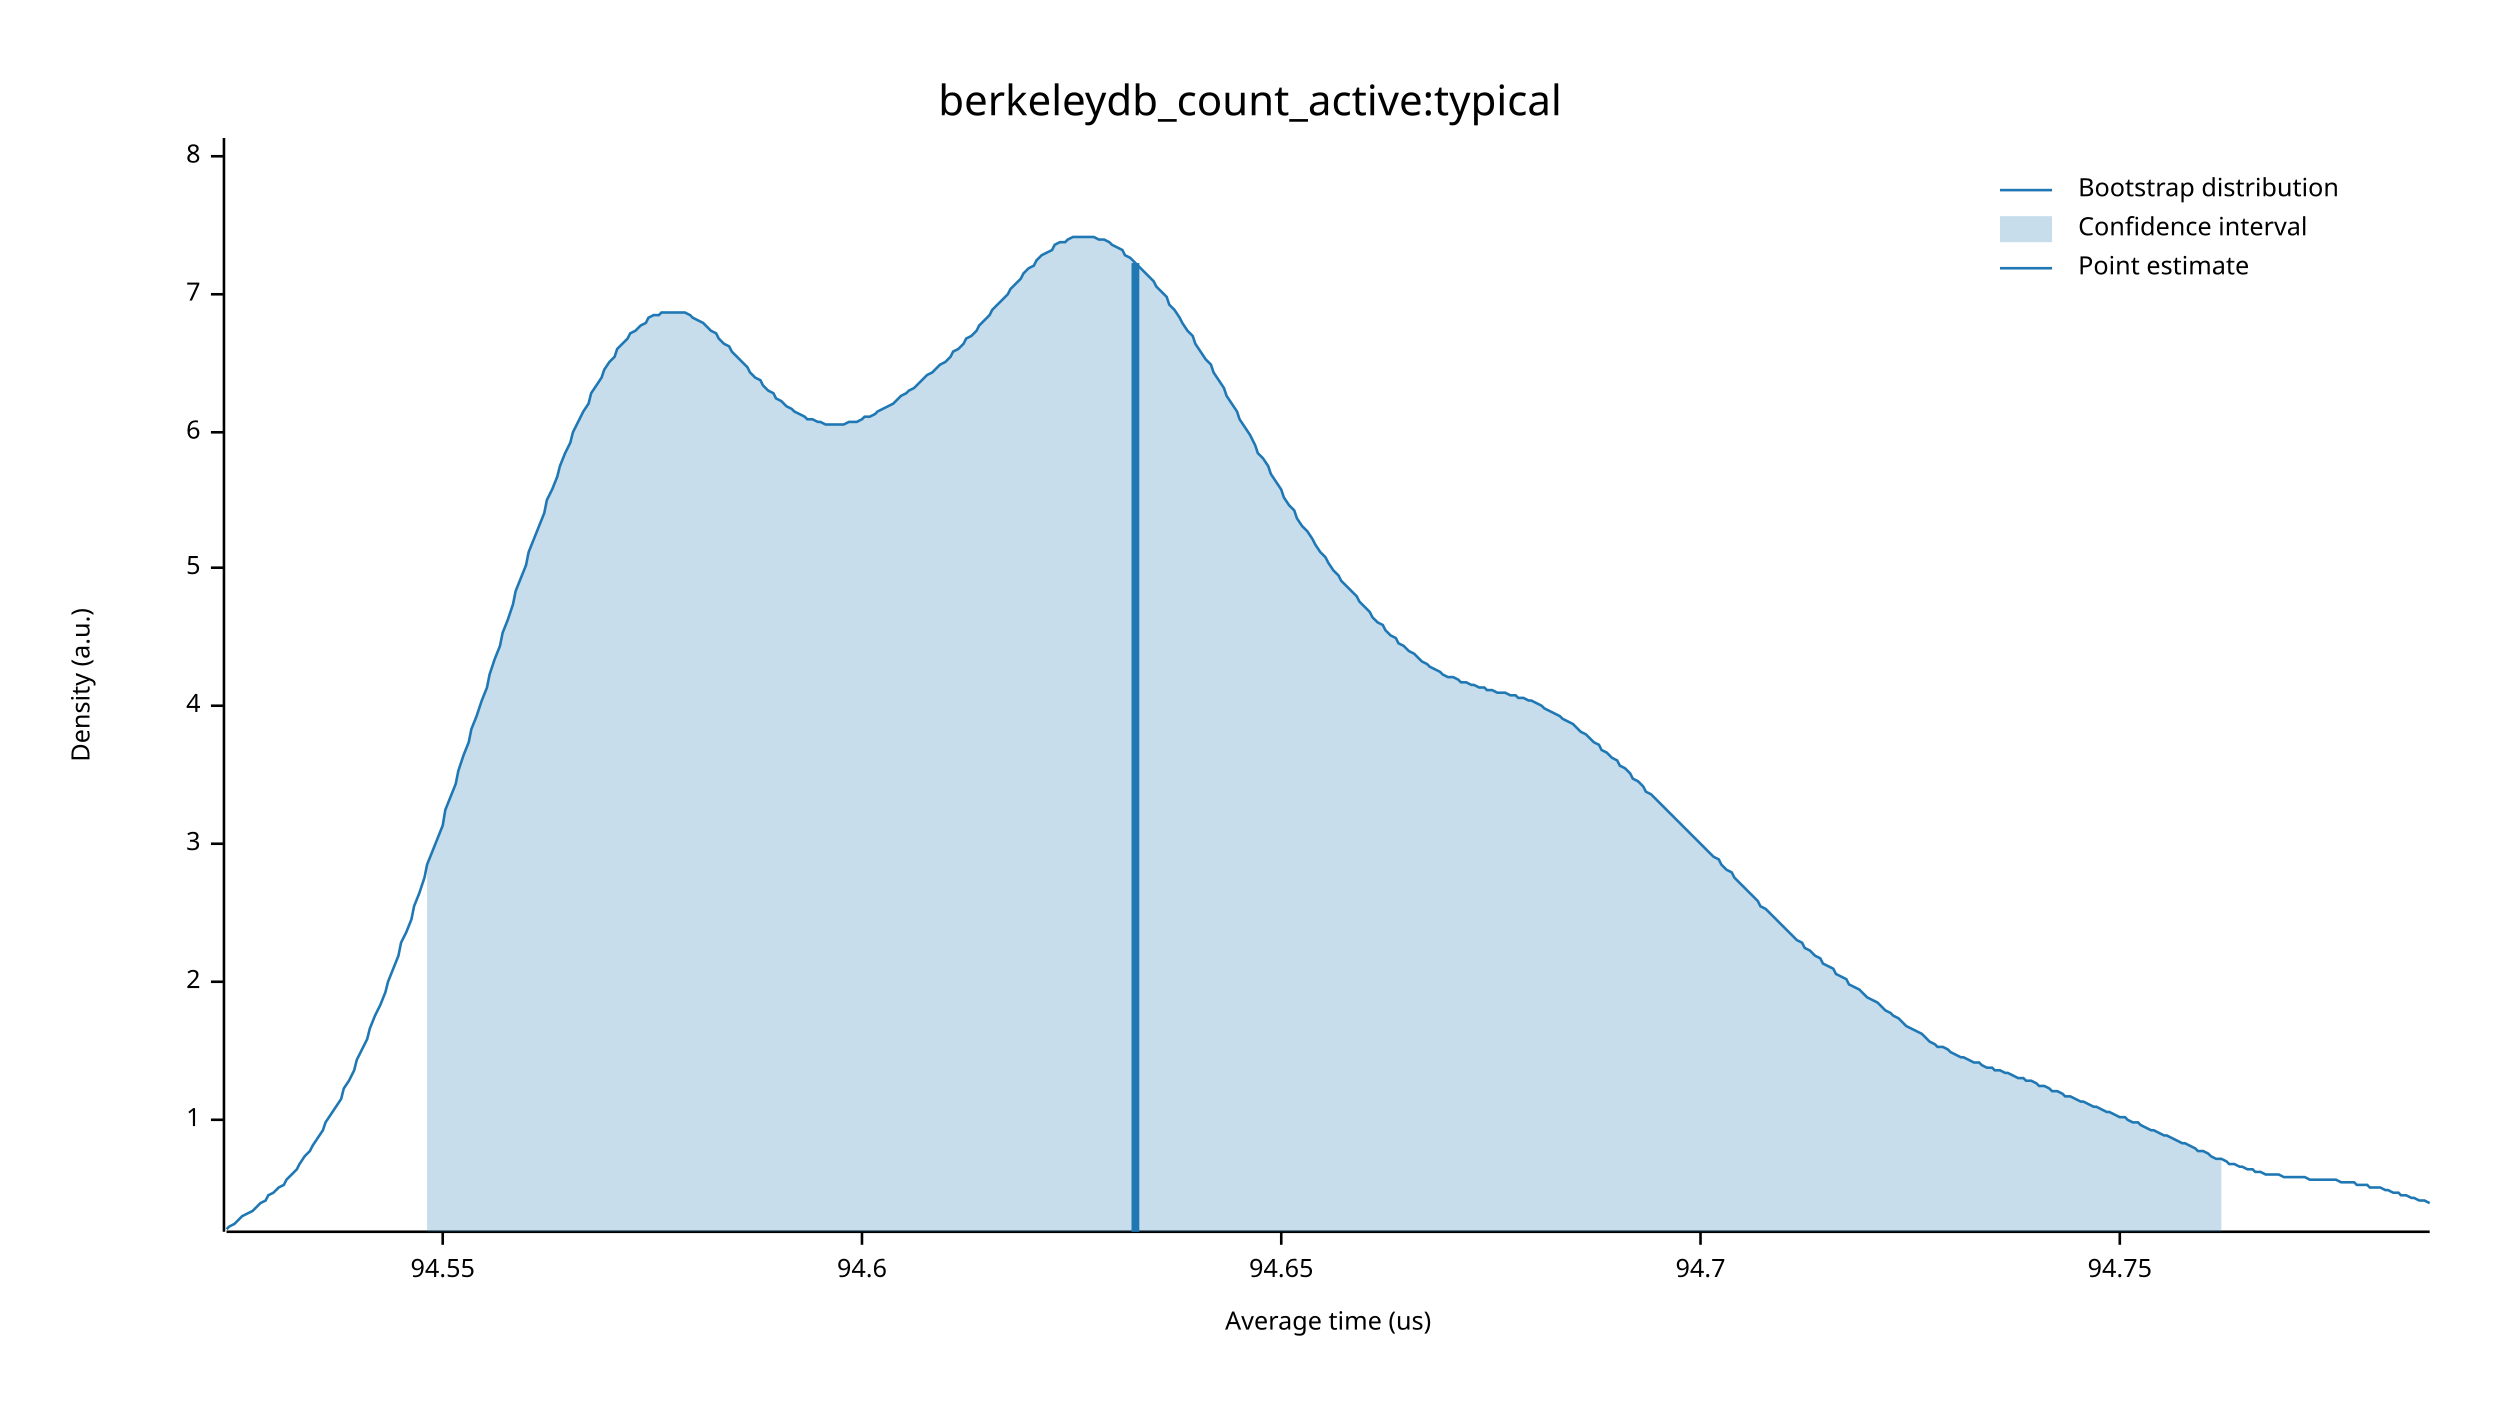
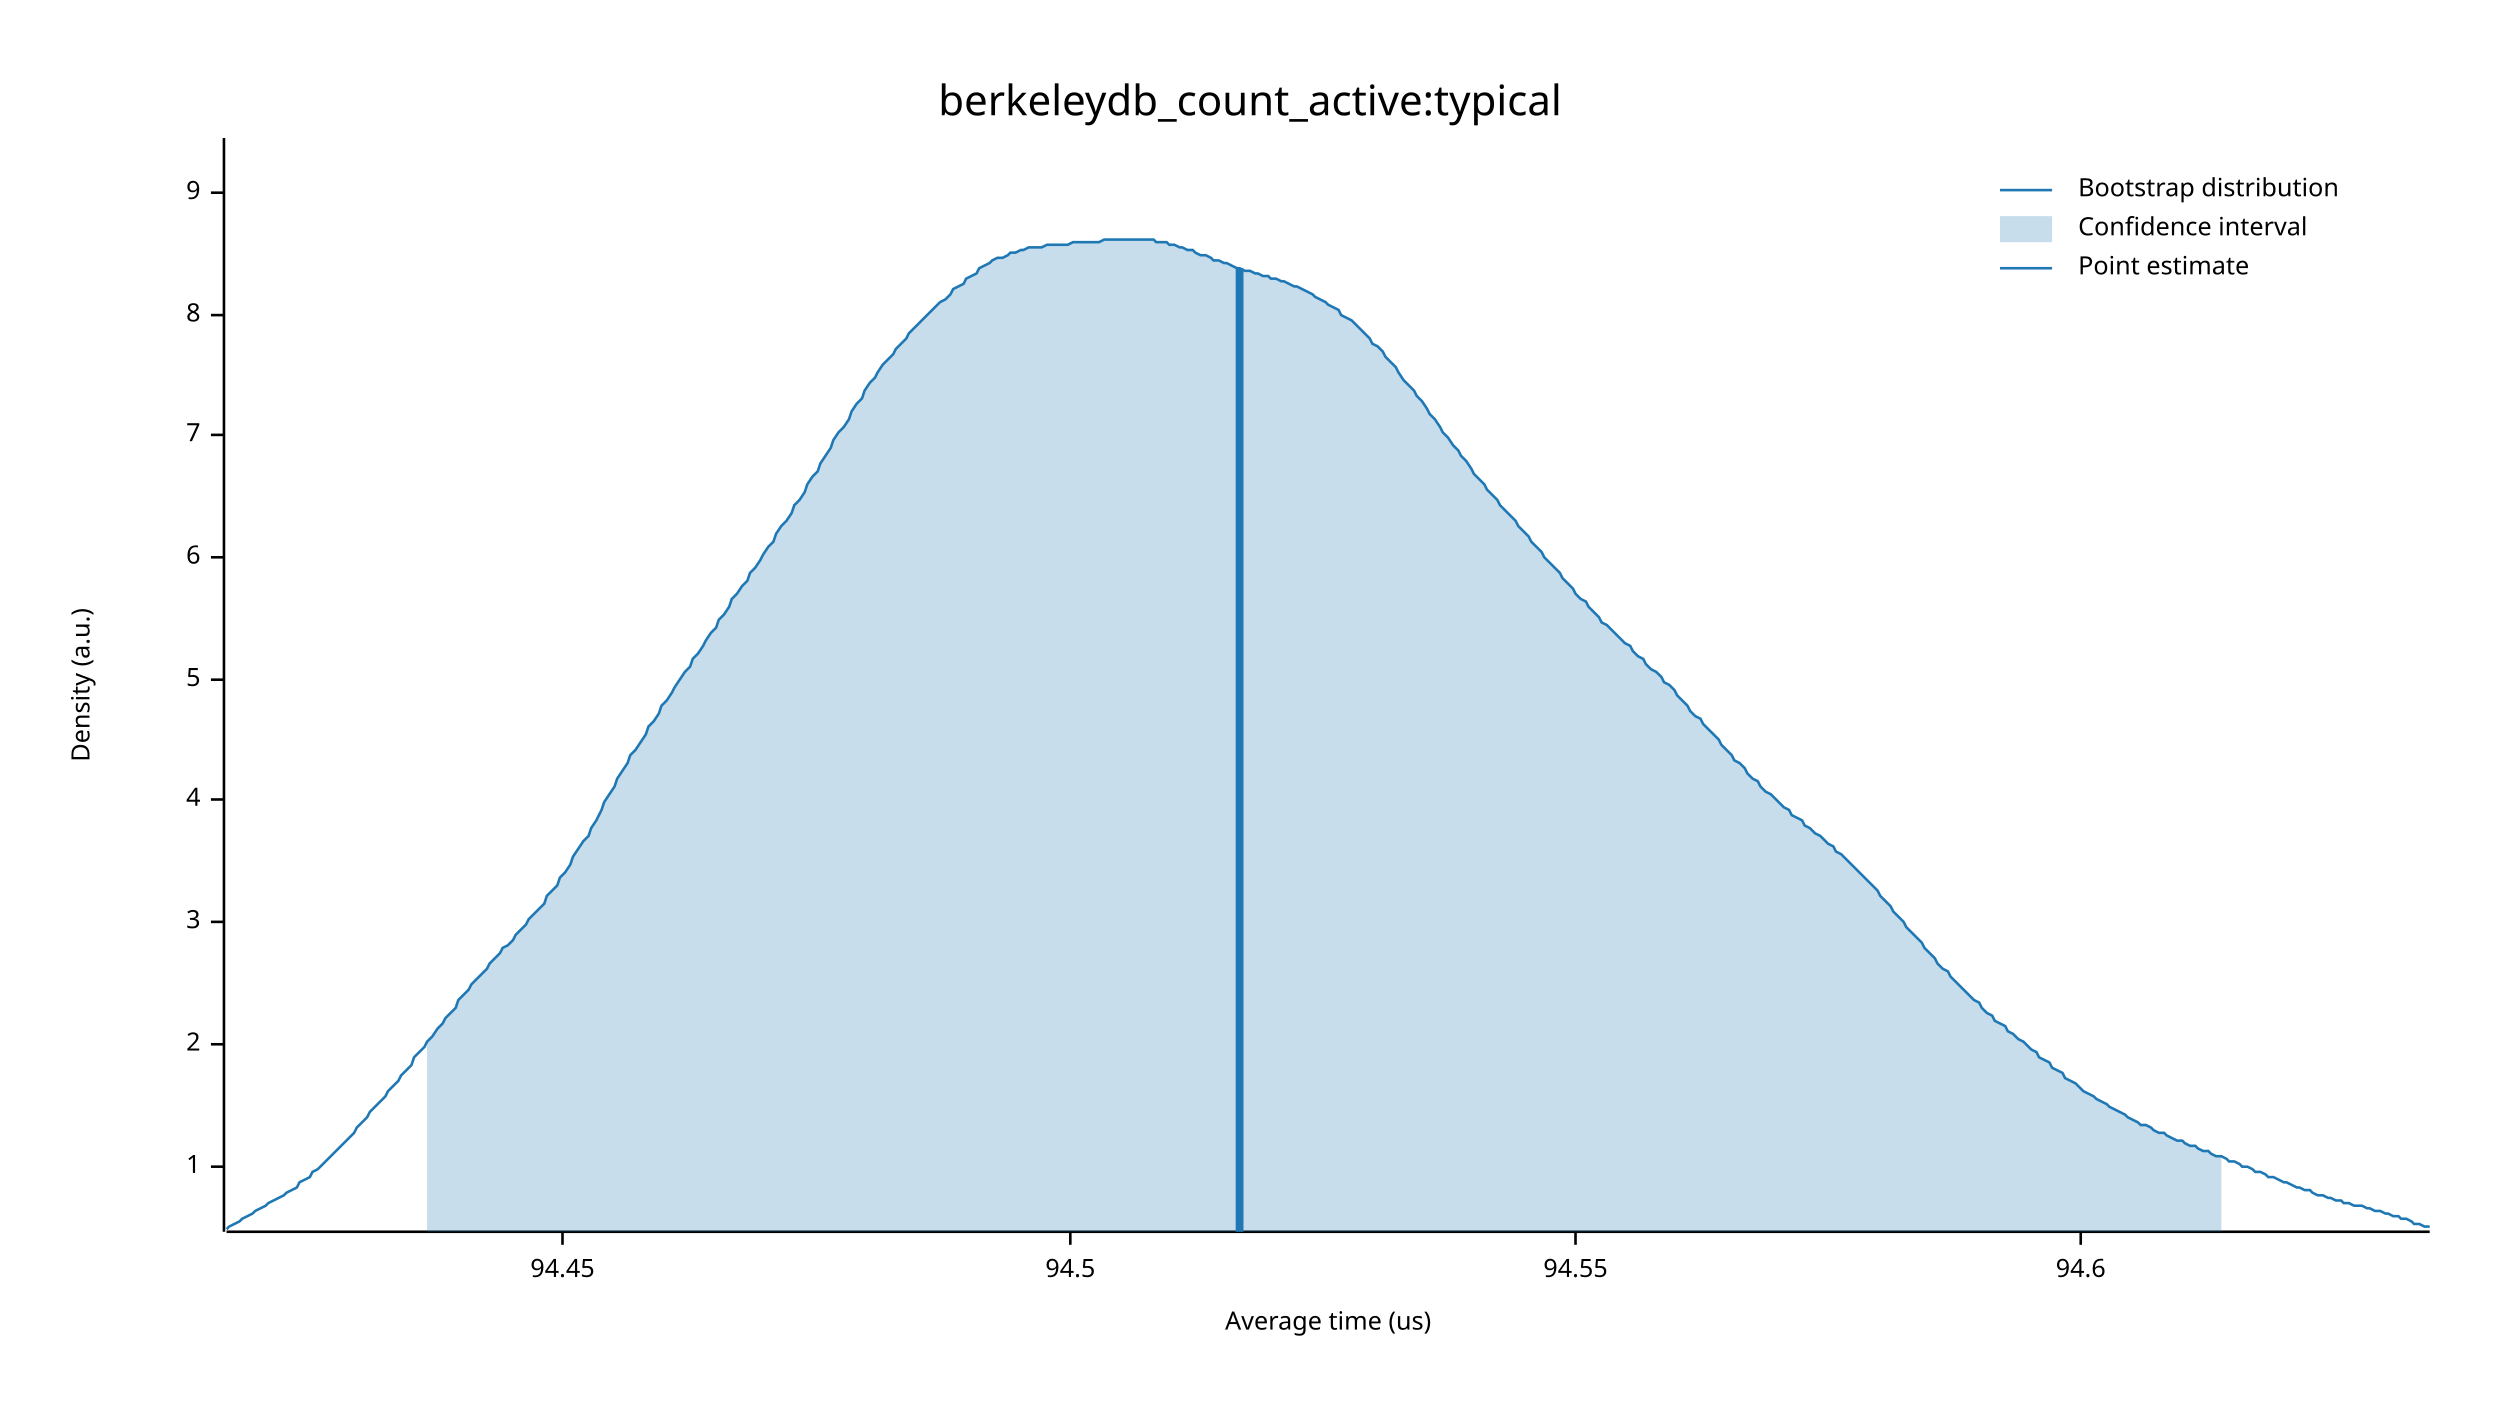
<svg xmlns="http://www.w3.org/2000/svg" width="960" height="540" viewBox="0 0 960 540">
  <text x="480" y="32" dy="0.76em" text-anchor="middle" font-family="sans-serif" font-size="16.129" opacity="1" fill="#000000">
berkeleydb_count_active:typical
</text>
  <text x="27" y="263" dy="0.76em" text-anchor="middle" font-family="sans-serif" font-size="9.677" opacity="1" fill="#000000" transform="rotate(270, 27, 263)">
Density (a.u.)
</text>
  <text x="510" y="513" dy="-0.5ex" text-anchor="middle" font-family="sans-serif" font-size="9.677" opacity="1" fill="#000000">
Average time (us)
</text>
  <polyline fill="none" opacity="1" stroke="#000000" stroke-width="1" points="86,53 86,473 " />
-   <text x="77" y="430" dy="0.5ex" text-anchor="end" font-family="sans-serif" font-size="9.677" opacity="1" fill="#000000">
+   <text x="77" y="448" dy="0.5ex" text-anchor="end" font-family="sans-serif" font-size="9.677" opacity="1" fill="#000000">
1
</text>
-   <polyline fill="none" opacity="1" stroke="#000000" stroke-width="1" points="81,430 86,430 " />
-   <text x="77" y="377" dy="0.5ex" text-anchor="end" font-family="sans-serif" font-size="9.677" opacity="1" fill="#000000">
+   <polyline fill="none" opacity="1" stroke="#000000" stroke-width="1" points="81,448 86,448 " />
+   <text x="77" y="401" dy="0.5ex" text-anchor="end" font-family="sans-serif" font-size="9.677" opacity="1" fill="#000000">
2
</text>
-   <polyline fill="none" opacity="1" stroke="#000000" stroke-width="1" points="81,377 86,377 " />
-   <text x="77" y="324" dy="0.5ex" text-anchor="end" font-family="sans-serif" font-size="9.677" opacity="1" fill="#000000">
+   <polyline fill="none" opacity="1" stroke="#000000" stroke-width="1" points="81,401 86,401 " />
+   <text x="77" y="354" dy="0.5ex" text-anchor="end" font-family="sans-serif" font-size="9.677" opacity="1" fill="#000000">
3
</text>
-   <polyline fill="none" opacity="1" stroke="#000000" stroke-width="1" points="81,324 86,324 " />
-   <text x="77" y="271" dy="0.5ex" text-anchor="end" font-family="sans-serif" font-size="9.677" opacity="1" fill="#000000">
+   <polyline fill="none" opacity="1" stroke="#000000" stroke-width="1" points="81,354 86,354 " />
+   <text x="77" y="307" dy="0.5ex" text-anchor="end" font-family="sans-serif" font-size="9.677" opacity="1" fill="#000000">
4
</text>
-   <polyline fill="none" opacity="1" stroke="#000000" stroke-width="1" points="81,271 86,271 " />
-   <text x="77" y="218" dy="0.5ex" text-anchor="end" font-family="sans-serif" font-size="9.677" opacity="1" fill="#000000">
+   <polyline fill="none" opacity="1" stroke="#000000" stroke-width="1" points="81,307 86,307 " />
+   <text x="77" y="261" dy="0.5ex" text-anchor="end" font-family="sans-serif" font-size="9.677" opacity="1" fill="#000000">
5
</text>
-   <polyline fill="none" opacity="1" stroke="#000000" stroke-width="1" points="81,218 86,218 " />
-   <text x="77" y="166" dy="0.5ex" text-anchor="end" font-family="sans-serif" font-size="9.677" opacity="1" fill="#000000">
+   <polyline fill="none" opacity="1" stroke="#000000" stroke-width="1" points="81,261 86,261 " />
+   <text x="77" y="214" dy="0.5ex" text-anchor="end" font-family="sans-serif" font-size="9.677" opacity="1" fill="#000000">
6
</text>
-   <polyline fill="none" opacity="1" stroke="#000000" stroke-width="1" points="81,166 86,166 " />
-   <text x="77" y="113" dy="0.5ex" text-anchor="end" font-family="sans-serif" font-size="9.677" opacity="1" fill="#000000">
+   <polyline fill="none" opacity="1" stroke="#000000" stroke-width="1" points="81,214 86,214 " />
+   <text x="77" y="167" dy="0.5ex" text-anchor="end" font-family="sans-serif" font-size="9.677" opacity="1" fill="#000000">
7
</text>
-   <polyline fill="none" opacity="1" stroke="#000000" stroke-width="1" points="81,113 86,113 " />
-   <text x="77" y="60" dy="0.5ex" text-anchor="end" font-family="sans-serif" font-size="9.677" opacity="1" fill="#000000">
+   <polyline fill="none" opacity="1" stroke="#000000" stroke-width="1" points="81,167 86,167 " />
+   <text x="77" y="121" dy="0.5ex" text-anchor="end" font-family="sans-serif" font-size="9.677" opacity="1" fill="#000000">
8
</text>
-   <polyline fill="none" opacity="1" stroke="#000000" stroke-width="1" points="81,60 86,60 " />
+   <polyline fill="none" opacity="1" stroke="#000000" stroke-width="1" points="81,121 86,121 " />
+   <text x="77" y="74" dy="0.5ex" text-anchor="end" font-family="sans-serif" font-size="9.677" opacity="1" fill="#000000">
+ 9
+ </text>
+   <polyline fill="none" opacity="1" stroke="#000000" stroke-width="1" points="81,74 86,74 " />
  <polyline fill="none" opacity="1" stroke="#000000" stroke-width="1" points="87,473 933,473 " />
-   <text x="170" y="483" dy="0.76em" text-anchor="middle" font-family="sans-serif" font-size="9.677" opacity="1" fill="#000000">
+   <text x="216" y="483" dy="0.76em" text-anchor="middle" font-family="sans-serif" font-size="9.677" opacity="1" fill="#000000">
+ 94.45
+ </text>
+   <polyline fill="none" opacity="1" stroke="#000000" stroke-width="1" points="216,473 216,478 " />
+   <text x="411" y="483" dy="0.76em" text-anchor="middle" font-family="sans-serif" font-size="9.677" opacity="1" fill="#000000">
+ 94.5
+ </text>
+   <polyline fill="none" opacity="1" stroke="#000000" stroke-width="1" points="411,473 411,478 " />
+   <text x="605" y="483" dy="0.76em" text-anchor="middle" font-family="sans-serif" font-size="9.677" opacity="1" fill="#000000">
94.55
</text>
-   <polyline fill="none" opacity="1" stroke="#000000" stroke-width="1" points="170,473 170,478 " />
-   <text x="331" y="483" dy="0.76em" text-anchor="middle" font-family="sans-serif" font-size="9.677" opacity="1" fill="#000000">
+   <polyline fill="none" opacity="1" stroke="#000000" stroke-width="1" points="605,473 605,478 " />
+   <text x="799" y="483" dy="0.76em" text-anchor="middle" font-family="sans-serif" font-size="9.677" opacity="1" fill="#000000">
94.6
</text>
-   <polyline fill="none" opacity="1" stroke="#000000" stroke-width="1" points="331,473 331,478 " />
-   <text x="492" y="483" dy="0.76em" text-anchor="middle" font-family="sans-serif" font-size="9.677" opacity="1" fill="#000000">
- 94.65
- </text>
-   <polyline fill="none" opacity="1" stroke="#000000" stroke-width="1" points="492,473 492,478 " />
-   <text x="653" y="483" dy="0.76em" text-anchor="middle" font-family="sans-serif" font-size="9.677" opacity="1" fill="#000000">
- 94.7
- </text>
-   <polyline fill="none" opacity="1" stroke="#000000" stroke-width="1" points="653,473 653,478 " />
-   <text x="814" y="483" dy="0.76em" text-anchor="middle" font-family="sans-serif" font-size="9.677" opacity="1" fill="#000000">
- 94.75
- </text>
-   <polyline fill="none" opacity="1" stroke="#000000" stroke-width="1" points="814,473 814,478 " />
-   <polyline fill="none" opacity="1" stroke="#1F78B4" stroke-width="1" points="87,472 88,471 90,470 92,468 93,467 95,466 97,465 98,464 100,462 102,461 103,459 105,458 107,456 109,455 110,453 112,451 114,449 115,447 117,444 119,442 120,440 122,437 124,434 125,431 127,428 129,425 131,422 132,418 134,415 136,411 137,407 139,403 141,399 142,395 144,390 146,386 148,381 149,377 151,372 153,367 154,362 156,358 158,353 159,348 161,343 163,337 164,332 166,327 168,322 170,317 171,311 173,306 175,301 176,296 178,290 180,285 181,280 183,275 185,269 187,264 188,259 190,253 192,248 193,243 195,238 197,232 198,227 200,222 202,217 203,212 205,207 207,202 209,197 210,192 212,188 214,183 215,179 217,174 219,170 220,166 222,162 224,158 226,155 227,151 229,148 231,145 232,142 234,139 236,137 237,134 239,132 241,130 242,128 244,127 246,125 248,124 249,122 251,121 253,121 254,120 256,120 258,120 259,120 261,120 263,120 265,121 266,122 268,123 270,124 271,125 273,127 275,128 276,130 278,132 280,133 281,135 283,137 285,139 287,141 288,143 290,145 292,146 293,148 295,150 297,151 298,153 300,154 302,156 304,157 305,158 307,159 309,160 310,161 312,161 314,162 315,162 317,163 319,163 320,163 322,163 324,163 326,162 327,162 329,162 331,161 332,160 334,160 336,159 337,158 339,157 341,156 343,155 344,154 346,152 348,151 349,150 351,149 353,147 354,146 356,144 358,143 359,142 361,140 363,139 365,137 366,135 368,134 370,132 371,130 373,129 375,127 376,125 378,123 380,121 381,119 383,117 385,115 387,113 388,111 390,109 392,107 393,105 395,103 397,102 398,100 400,98 402,97 404,96 405,94 407,93 409,93 410,92 412,91 414,91 415,91 417,91 419,91 420,91 422,92 424,92 426,93 427,94 429,95 431,96 432,98 434,99 436,101 437,102 439,104 441,106 443,108 444,110 446,112 448,114 449,117 451,119 453,122 454,124 456,127 458,129 459,132 461,135 463,138 465,140 466,143 468,146 470,149 471,152 473,155 475,158 476,161 478,164 480,167 482,171 483,174 485,176 487,179 488,182 490,185 492,188 493,191 495,194 497,196 498,199 500,202 502,204 504,207 505,209 507,212 509,214 510,216 512,219 514,221 515,223 517,225 519,227 521,229 522,231 524,233 526,235 527,237 529,239 531,240 532,242 534,244 536,245 537,247 539,248 541,250 543,251 544,252 546,254 548,255 549,256 551,257 553,258 554,259 556,260 558,260 560,261 561,262 563,262 565,263 566,263 568,264 570,264 571,265 573,265 575,266 576,266 578,266 580,267 582,267 583,268 585,268 587,269 588,269 590,270 592,271 593,272 595,273 597,274 599,275 600,276 602,277 604,278 605,279 607,281 609,282 610,283 612,285 614,286 615,288 617,289 619,291 621,292 622,294 624,295 626,297 627,299 629,300 631,302 632,304 634,305 636,307 638,309 639,310 641,312 643,314 644,315 646,317 648,319 649,320 651,322 653,324 654,325 656,327 658,329 660,330 661,332 663,334 665,335 666,337 668,339 670,341 671,342 673,344 675,346 676,348 678,349 680,351 682,353 683,354 685,356 687,358 688,359 690,361 692,362 693,364 695,365 697,367 699,368 700,370 702,371 704,372 705,374 707,375 709,376 710,378 712,379 714,380 715,381 717,383 719,384 721,385 722,386 724,388 726,389 727,390 729,391 731,393 732,394 734,395 736,396 738,397 739,398 741,400 743,401 744,402 746,402 748,403 749,404 751,405 753,406 754,406 756,407 758,408 760,408 761,409 763,410 765,410 766,411 768,411 770,412 771,412 773,413 775,414 777,414 778,415 780,415 782,416 783,417 785,417 787,418 788,419 790,419 792,420 793,421 795,421 797,422 799,423 800,423 802,424 804,425 805,425 807,426 809,427 810,427 812,428 814,429 816,429 817,430 819,431 821,431 822,432 824,433 826,434 827,434 829,435 831,436 832,436 834,437 836,438 838,439 839,439 841,440 843,441 844,442 846,442 848,443 849,444 851,445 853,445 855,446 856,447 858,447 860,448 861,448 863,449 865,449 866,450 868,450 870,451 871,451 873,451 875,451 877,452 878,452 880,452 882,452 883,452 885,452 887,453 888,453 890,453 892,453 894,453 895,453 897,453 899,454 900,454 902,454 904,454 905,455 907,455 909,455 910,456 912,456 914,456 916,457 917,457 919,458 921,458 922,459 924,459 926,460 927,460 929,461 931,461 933,462 " />
-   <polygon opacity="0.25" fill="#1F78B4" points="164,332 166,327 168,322 170,317 171,311 173,306 175,301 176,296 178,290 180,285 181,280 183,275 185,269 187,264 188,259 190,253 192,248 193,243 195,238 197,232 198,227 200,222 202,217 203,212 205,207 207,202 209,197 210,192 212,188 214,183 215,179 217,174 219,170 220,166 222,162 224,158 226,155 227,151 229,148 231,145 232,142 234,139 236,137 237,134 239,132 241,130 242,128 244,127 246,125 248,124 249,122 251,121 253,121 254,120 256,120 258,120 259,120 261,120 263,120 265,121 266,122 268,123 270,124 271,125 273,127 275,128 276,130 278,132 280,133 281,135 283,137 285,139 287,141 288,143 290,145 292,146 293,148 295,150 297,151 298,153 300,154 302,156 304,157 305,158 307,159 309,160 310,161 312,161 314,162 315,162 317,163 319,163 320,163 322,163 324,163 326,162 327,162 329,162 331,161 332,160 334,160 336,159 337,158 339,157 341,156 343,155 344,154 346,152 348,151 349,150 351,149 353,147 354,146 356,144 358,143 359,142 361,140 363,139 365,137 366,135 368,134 370,132 371,130 373,129 375,127 376,125 378,123 380,121 381,119 383,117 385,115 387,113 388,111 390,109 392,107 393,105 395,103 397,102 398,100 400,98 402,97 404,96 405,94 407,93 409,93 410,92 412,91 414,91 415,91 417,91 419,91 420,91 422,92 424,92 426,93 427,94 429,95 431,96 432,98 434,99 436,101 437,102 439,104 441,106 443,108 444,110 446,112 448,114 449,117 451,119 453,122 454,124 456,127 458,129 459,132 461,135 463,138 465,140 466,143 468,146 470,149 471,152 473,155 475,158 476,161 478,164 480,167 482,171 483,174 485,176 487,179 488,182 490,185 492,188 493,191 495,194 497,196 498,199 500,202 502,204 504,207 505,209 507,212 509,214 510,216 512,219 514,221 515,223 517,225 519,227 521,229 522,231 524,233 526,235 527,237 529,239 531,240 532,242 534,244 536,245 537,247 539,248 541,250 543,251 544,252 546,254 548,255 549,256 551,257 553,258 554,259 556,260 558,260 560,261 561,262 563,262 565,263 566,263 568,264 570,264 571,265 573,265 575,266 576,266 578,266 580,267 582,267 583,268 585,268 587,269 588,269 590,270 592,271 593,272 595,273 597,274 599,275 600,276 602,277 604,278 605,279 607,281 609,282 610,283 612,285 614,286 615,288 617,289 619,291 621,292 622,294 624,295 626,297 627,299 629,300 631,302 632,304 634,305 636,307 638,309 639,310 641,312 643,314 644,315 646,317 648,319 649,320 651,322 653,324 654,325 656,327 658,329 660,330 661,332 663,334 665,335 666,337 668,339 670,341 671,342 673,344 675,346 676,348 678,349 680,351 682,353 683,354 685,356 687,358 688,359 690,361 692,362 693,364 695,365 697,367 699,368 700,370 702,371 704,372 705,374 707,375 709,376 710,378 712,379 714,380 715,381 717,383 719,384 721,385 722,386 724,388 726,389 727,390 729,391 731,393 732,394 734,395 736,396 738,397 739,398 741,400 743,401 744,402 746,402 748,403 749,404 751,405 753,406 754,406 756,407 758,408 760,408 761,409 763,410 765,410 766,411 768,411 770,412 771,412 773,413 775,414 777,414 778,415 780,415 782,416 783,417 785,417 787,418 788,419 790,419 792,420 793,421 795,421 797,422 799,423 800,423 802,424 804,425 805,425 807,426 809,427 810,427 812,428 814,429 816,429 817,430 819,431 821,431 822,432 824,433 826,434 827,434 829,435 831,436 832,436 834,437 836,438 838,439 839,439 841,440 843,441 844,442 846,442 848,443 849,444 851,445 853,445 853,473 164,473 " />
-   <polyline fill="none" opacity="1" stroke="#1F78B4" stroke-width="3" points="436,473 436,101 " />
+   <polyline fill="none" opacity="1" stroke="#000000" stroke-width="1" points="799,473 799,478 " />
+   <polyline fill="none" opacity="1" stroke="#1F78B4" stroke-width="1" points="87,472 88,471 90,470 92,469 93,468 95,467 97,466 98,465 100,464 102,463 103,462 105,461 107,460 109,459 110,458 112,457 114,456 115,454 117,453 119,452 120,450 122,449 124,447 125,446 127,444 129,442 131,440 132,439 134,437 136,435 137,433 139,431 141,429 142,427 144,425 146,423 148,421 149,419 151,417 153,415 154,413 156,411 158,409 159,406 161,404 163,402 164,400 166,398 168,395 170,393 171,391 173,389 175,387 176,384 178,382 180,380 181,378 183,376 185,374 187,372 188,370 190,368 192,366 193,364 195,363 197,361 198,359 200,357 202,355 203,353 205,351 207,349 209,347 210,344 212,342 214,340 215,337 217,335 219,332 220,329 222,326 224,323 226,321 227,318 229,315 231,311 232,308 234,305 236,302 237,299 239,296 241,293 242,290 244,288 246,285 248,282 249,279 251,277 253,274 254,271 256,269 258,266 259,264 261,261 263,258 265,256 266,253 268,251 270,248 271,246 273,243 275,241 276,238 278,236 280,233 281,230 283,228 285,225 287,223 288,220 290,218 292,215 293,213 295,210 297,208 298,205 300,202 302,200 304,197 305,194 307,192 309,189 310,186 312,183 314,181 315,178 317,175 319,172 320,169 322,166 324,164 326,161 327,158 329,155 331,153 332,150 334,147 336,145 337,143 339,140 341,138 343,136 344,134 346,132 348,130 349,128 351,126 353,124 354,123 356,121 358,119 359,118 361,116 363,115 365,113 366,111 368,110 370,109 371,107 373,106 375,105 376,103 378,102 380,101 381,100 383,99 385,99 387,98 388,97 390,97 392,96 393,96 395,95 397,95 398,95 400,95 402,94 404,94 405,94 407,94 409,94 410,94 412,93 414,93 415,93 417,93 419,93 420,93 422,93 424,92 426,92 427,92 429,92 431,92 432,92 434,92 436,92 437,92 439,92 441,92 443,92 444,93 446,93 448,93 449,94 451,94 453,95 454,95 456,96 458,96 459,97 461,98 463,98 465,99 466,100 468,100 470,101 471,101 473,102 475,103 476,103 478,104 480,104 482,105 483,105 485,106 487,106 488,107 490,107 492,108 493,108 495,109 497,110 498,110 500,111 502,112 504,113 505,114 507,115 509,116 510,117 512,118 514,119 515,121 517,122 519,123 521,125 522,126 524,128 526,130 527,132 529,133 531,135 532,137 534,139 536,141 537,143 539,146 541,148 543,150 544,152 546,154 548,157 549,159 551,161 553,164 554,166 556,168 558,171 560,173 561,175 563,177 565,180 566,182 568,184 570,186 571,188 573,190 575,192 576,194 578,196 580,198 582,200 583,202 585,204 587,206 588,208 590,210 592,212 593,214 595,216 597,218 599,220 600,222 602,224 604,226 605,228 607,230 609,231 610,233 612,235 614,237 615,239 617,240 619,242 621,244 622,245 624,247 626,248 627,250 629,252 631,253 632,255 634,257 636,258 638,260 639,262 641,263 643,265 644,267 646,269 648,271 649,273 651,275 653,276 654,278 656,280 658,282 660,284 661,286 663,288 665,290 666,292 668,293 670,295 671,297 673,299 675,300 676,302 678,304 680,305 682,307 683,308 685,310 687,311 688,313 690,314 692,315 693,317 695,318 697,320 699,321 700,322 702,324 704,325 705,327 707,328 709,330 710,331 712,333 714,335 715,336 717,338 719,340 721,342 722,344 724,346 726,348 727,350 729,352 731,354 732,356 734,358 736,360 738,362 739,364 741,366 743,368 744,370 746,372 748,373 749,375 751,377 753,379 754,380 756,382 758,384 760,385 761,387 763,389 765,390 766,392 768,393 770,394 771,396 773,397 775,399 777,400 778,401 780,403 782,404 783,406 785,407 787,408 788,410 790,411 792,412 793,414 795,415 797,416 799,418 800,419 802,420 804,421 805,422 807,423 809,424 810,425 812,426 814,427 816,428 817,429 819,430 821,431 822,432 824,432 826,433 827,434 829,435 831,435 832,436 834,437 836,438 838,438 839,439 841,440 843,440 844,441 846,442 848,442 849,443 851,444 853,444 855,445 856,446 858,446 860,447 861,448 863,448 865,449 866,450 868,450 870,451 871,452 873,452 875,453 877,454 878,454 880,455 882,456 883,456 885,457 887,457 888,458 890,459 892,459 894,460 895,460 897,461 899,461 900,462 902,462 904,463 905,463 907,463 909,464 910,464 912,465 914,465 916,466 917,466 919,467 921,467 922,468 924,468 926,469 927,470 929,470 931,471 933,471 " />
+   <polygon opacity="0.25" fill="#1F78B4" points="164,400 166,398 168,395 170,393 171,391 173,389 175,387 176,384 178,382 180,380 181,378 183,376 185,374 187,372 188,370 190,368 192,366 193,364 195,363 197,361 198,359 200,357 202,355 203,353 205,351 207,349 209,347 210,344 212,342 214,340 215,337 217,335 219,332 220,329 222,326 224,323 226,321 227,318 229,315 231,311 232,308 234,305 236,302 237,299 239,296 241,293 242,290 244,288 246,285 248,282 249,279 251,277 253,274 254,271 256,269 258,266 259,264 261,261 263,258 265,256 266,253 268,251 270,248 271,246 273,243 275,241 276,238 278,236 280,233 281,230 283,228 285,225 287,223 288,220 290,218 292,215 293,213 295,210 297,208 298,205 300,202 302,200 304,197 305,194 307,192 309,189 310,186 312,183 314,181 315,178 317,175 319,172 320,169 322,166 324,164 326,161 327,158 329,155 331,153 332,150 334,147 336,145 337,143 339,140 341,138 343,136 344,134 346,132 348,130 349,128 351,126 353,124 354,123 356,121 358,119 359,118 361,116 363,115 365,113 366,111 368,110 370,109 371,107 373,106 375,105 376,103 378,102 380,101 381,100 383,99 385,99 387,98 388,97 390,97 392,96 393,96 395,95 397,95 398,95 400,95 402,94 404,94 405,94 407,94 409,94 410,94 412,93 414,93 415,93 417,93 419,93 420,93 422,93 424,92 426,92 427,92 429,92 431,92 432,92 434,92 436,92 437,92 439,92 441,92 443,92 444,93 446,93 448,93 449,94 451,94 453,95 454,95 456,96 458,96 459,97 461,98 463,98 465,99 466,100 468,100 470,101 471,101 473,102 475,103 476,103 478,104 480,104 482,105 483,105 485,106 487,106 488,107 490,107 492,108 493,108 495,109 497,110 498,110 500,111 502,112 504,113 505,114 507,115 509,116 510,117 512,118 514,119 515,121 517,122 519,123 521,125 522,126 524,128 526,130 527,132 529,133 531,135 532,137 534,139 536,141 537,143 539,146 541,148 543,150 544,152 546,154 548,157 549,159 551,161 553,164 554,166 556,168 558,171 560,173 561,175 563,177 565,180 566,182 568,184 570,186 571,188 573,190 575,192 576,194 578,196 580,198 582,200 583,202 585,204 587,206 588,208 590,210 592,212 593,214 595,216 597,218 599,220 600,222 602,224 604,226 605,228 607,230 609,231 610,233 612,235 614,237 615,239 617,240 619,242 621,244 622,245 624,247 626,248 627,250 629,252 631,253 632,255 634,257 636,258 638,260 639,262 641,263 643,265 644,267 646,269 648,271 649,273 651,275 653,276 654,278 656,280 658,282 660,284 661,286 663,288 665,290 666,292 668,293 670,295 671,297 673,299 675,300 676,302 678,304 680,305 682,307 683,308 685,310 687,311 688,313 690,314 692,315 693,317 695,318 697,320 699,321 700,322 702,324 704,325 705,327 707,328 709,330 710,331 712,333 714,335 715,336 717,338 719,340 721,342 722,344 724,346 726,348 727,350 729,352 731,354 732,356 734,358 736,360 738,362 739,364 741,366 743,368 744,370 746,372 748,373 749,375 751,377 753,379 754,380 756,382 758,384 760,385 761,387 763,389 765,390 766,392 768,393 770,394 771,396 773,397 775,399 777,400 778,401 780,403 782,404 783,406 785,407 787,408 788,410 790,411 792,412 793,414 795,415 797,416 799,418 800,419 802,420 804,421 805,422 807,423 809,424 810,425 812,426 814,427 816,428 817,429 819,430 821,431 822,432 824,432 826,433 827,434 829,435 831,435 832,436 834,437 836,438 838,438 839,439 841,440 843,440 844,441 846,442 848,442 849,443 851,444 853,444 853,473 164,473 " />
+   <polyline fill="none" opacity="1" stroke="#1F78B4" stroke-width="3" points="476,473 476,103 " />
  <text x="798" y="68" dy="0.76em" text-anchor="start" font-family="sans-serif" font-size="9.677" opacity="1" fill="#000000">
Bootstrap distribution
</text>
  <text x="798" y="83" dy="0.76em" text-anchor="start" font-family="sans-serif" font-size="9.677" opacity="1" fill="#000000">
Confidence interval
</text>
  <text x="798" y="98" dy="0.76em" text-anchor="start" font-family="sans-serif" font-size="9.677" opacity="1" fill="#000000">
Point estimate
</text>
  <polyline fill="none" opacity="1" stroke="#1F78B4" stroke-width="1" points="768,73 788,73 " />
  <rect x="768" y="83" width="20" height="10" opacity="0.25" fill="#1F78B4" stroke="none" />
  <polyline fill="none" opacity="1" stroke="#1F78B4" stroke-width="1" points="768,103 788,103 " />
</svg>
